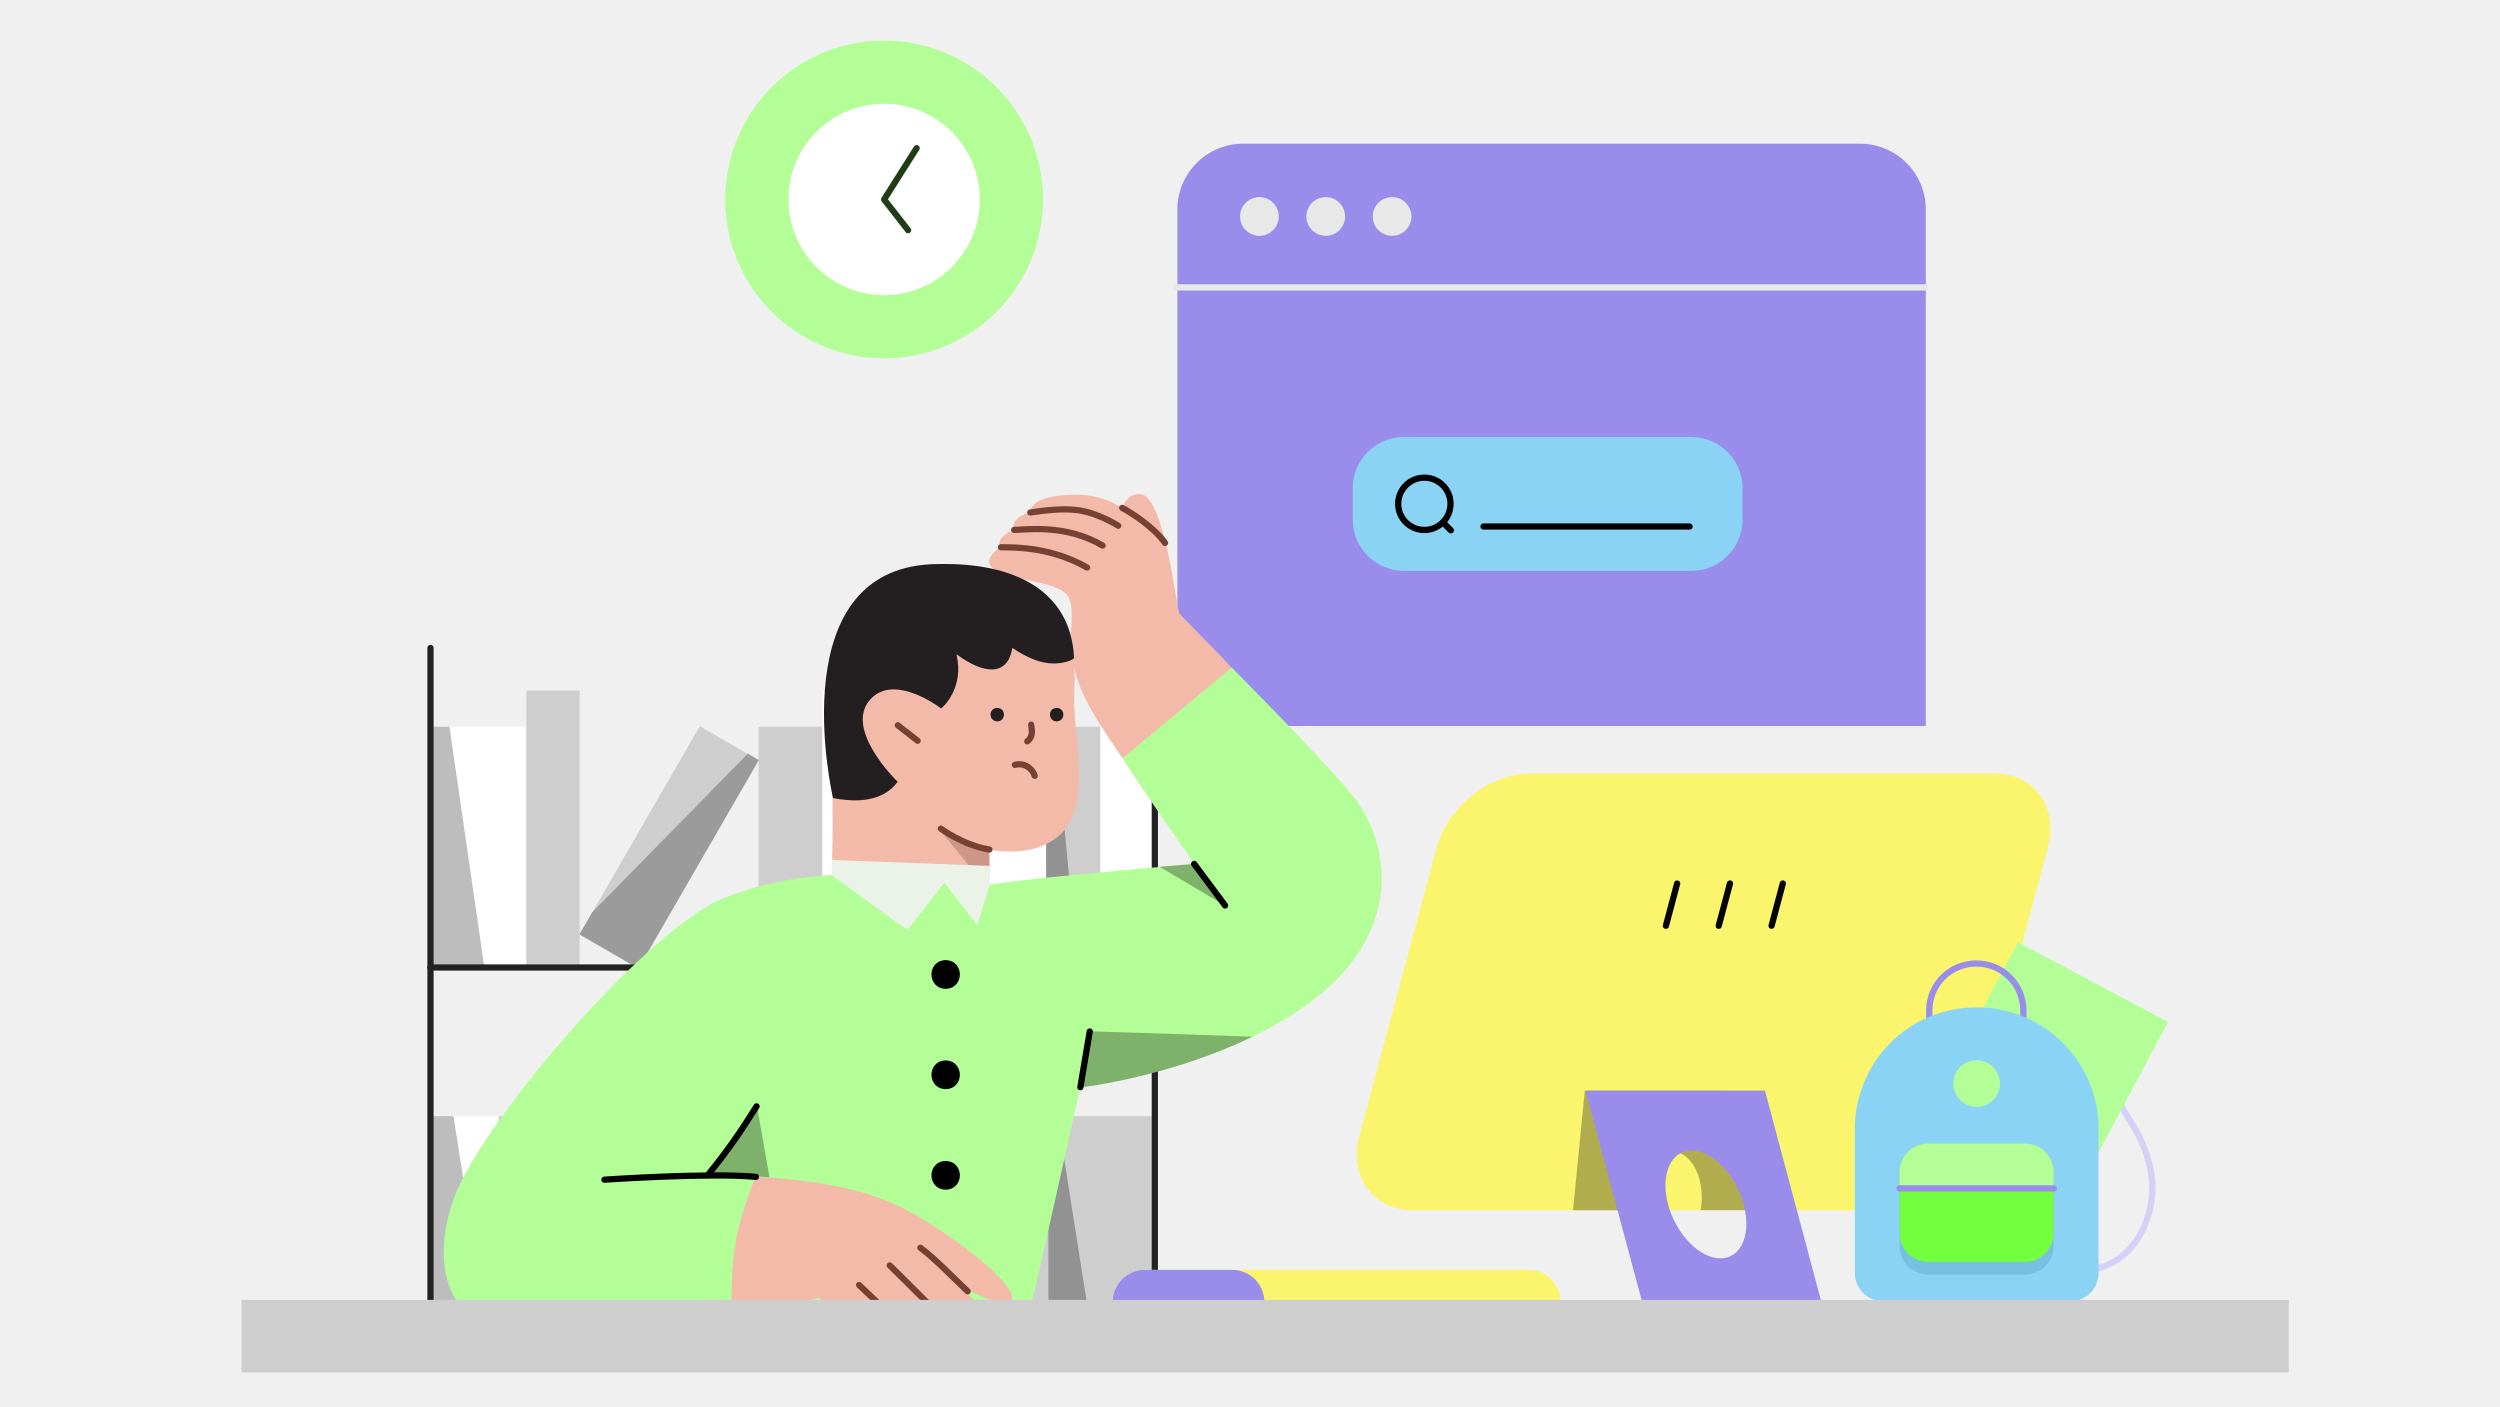
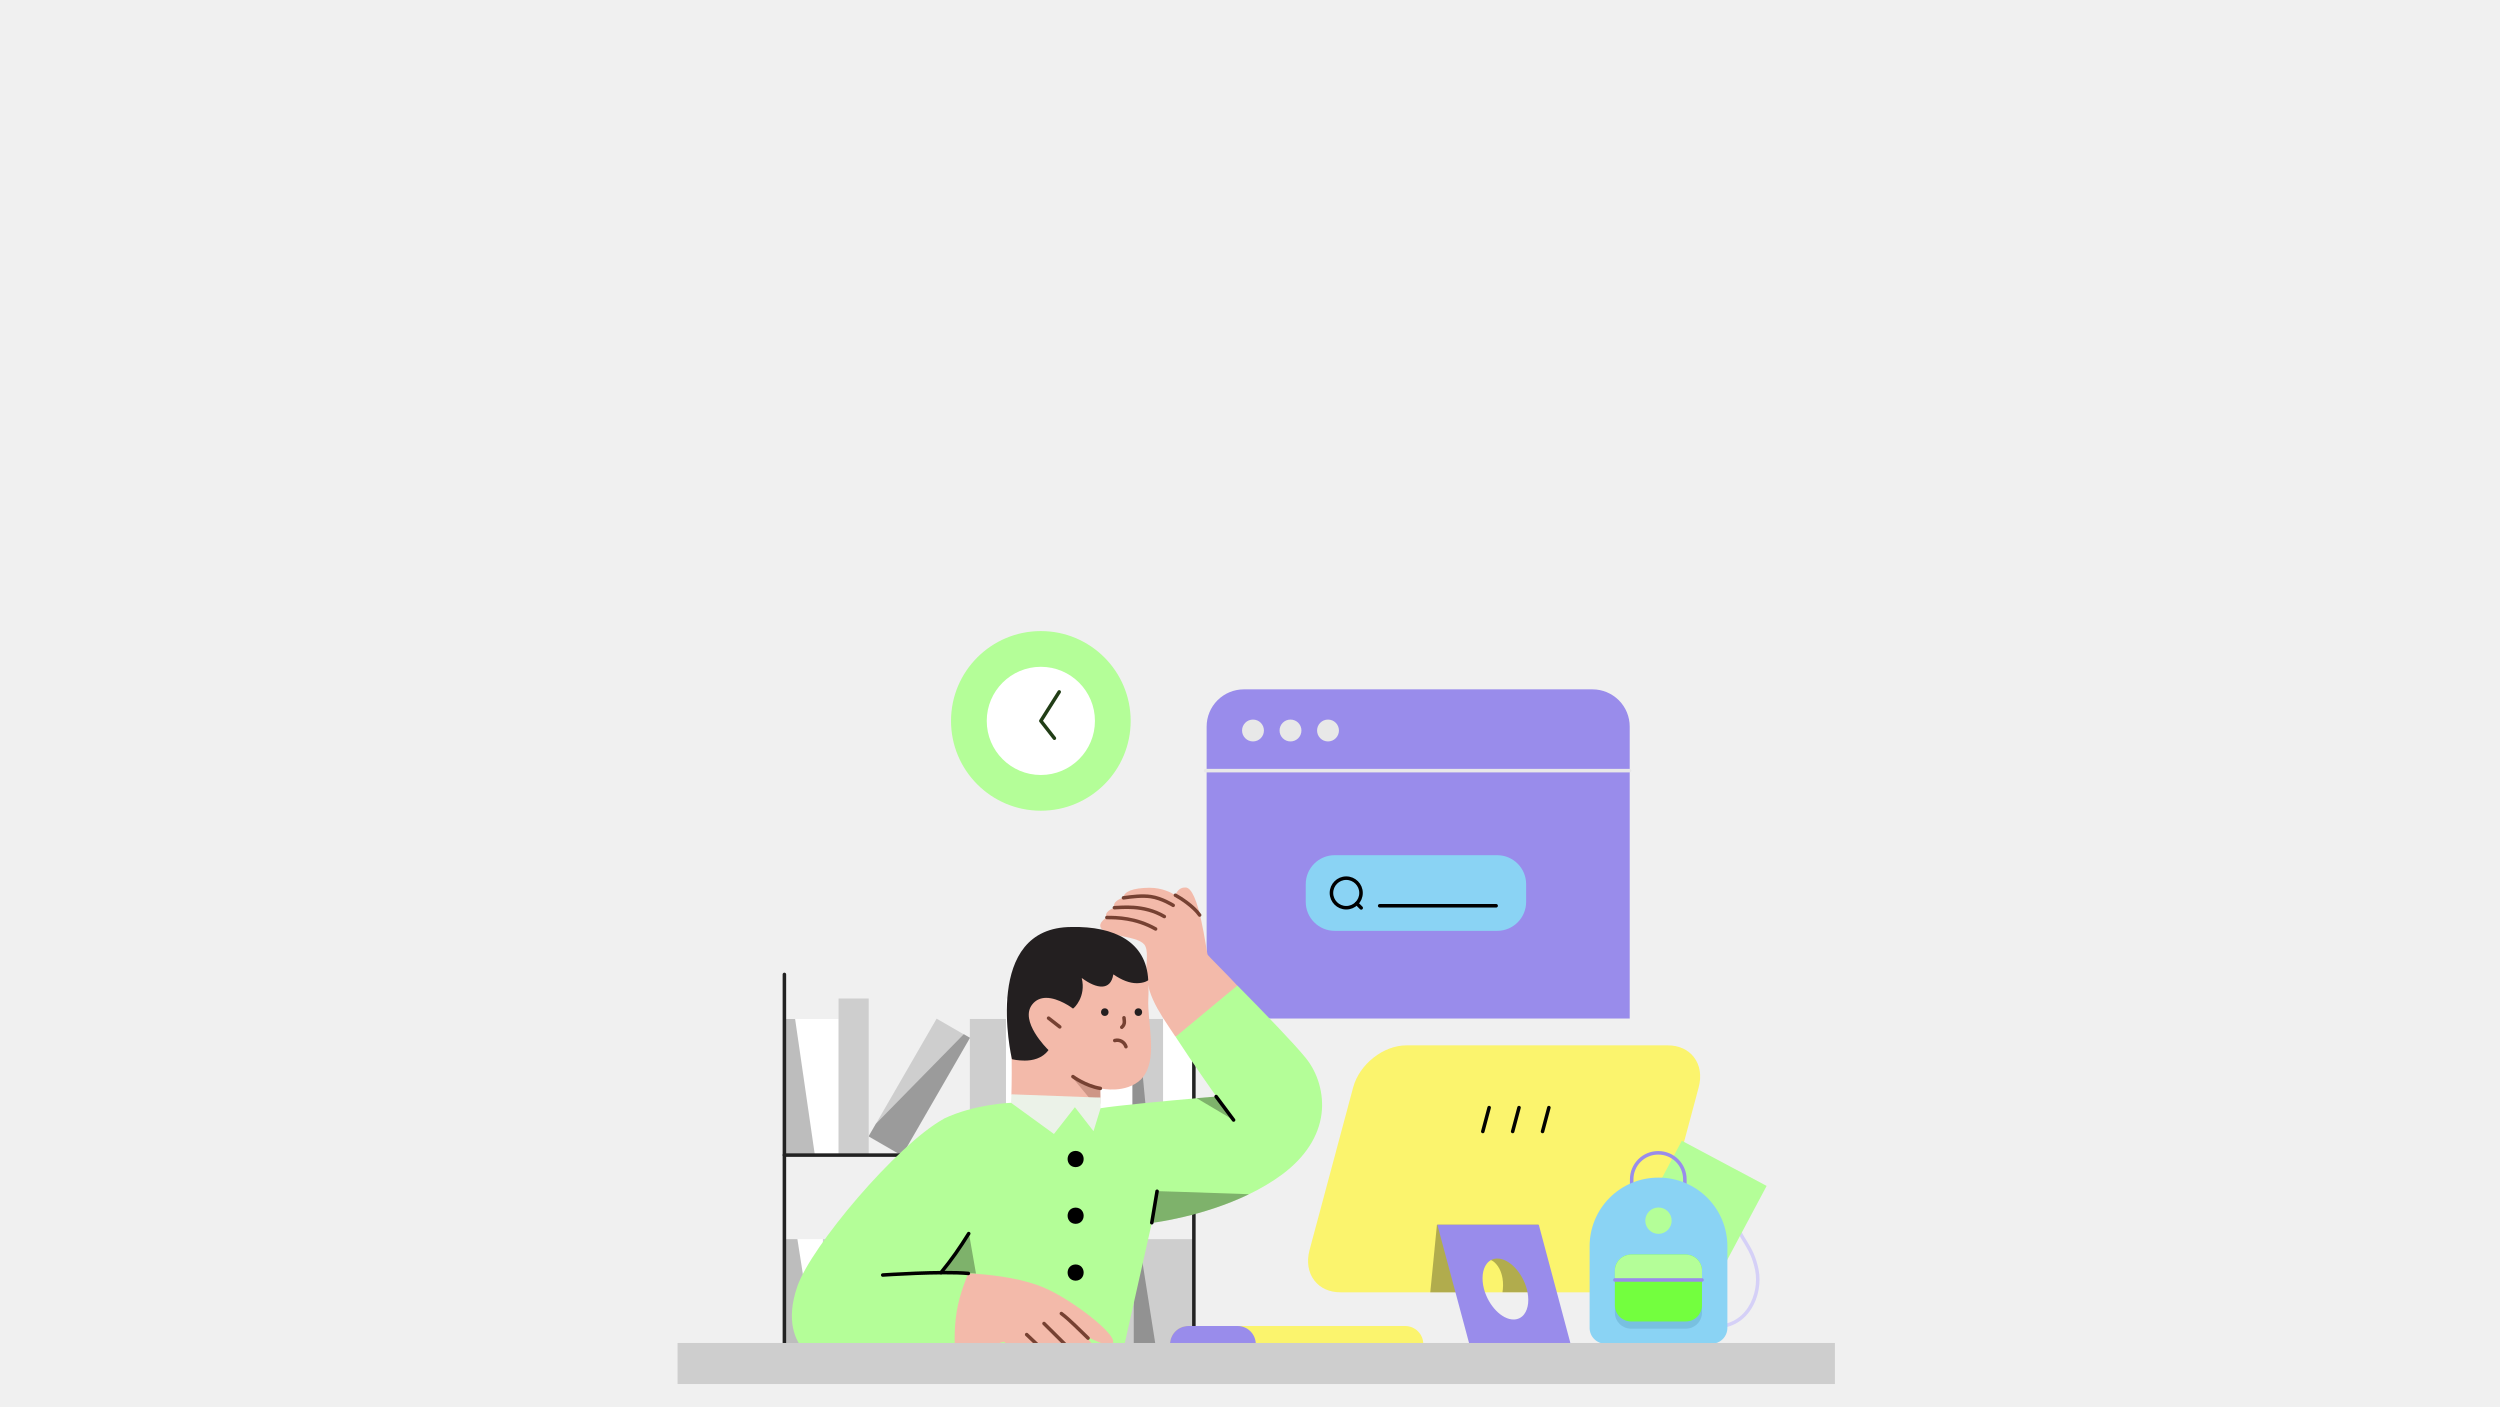
<svg xmlns="http://www.w3.org/2000/svg" width="1920" height="1080" viewBox="0 0 1920 1080" version="1.1" id="svg5">
  <defs id="defs2" />
  <g id="layer1">
-     <g id="g309" transform="matrix(1.198497,0,0,1.198497,13.22293,-170.4623)">
+     <g id="g309" transform="matrix(0.6775268,0,0,0.6775268,422.9886,370.6834)">
      <rect fill="#f3ebe9" width="1600" height="1200" id="rect9" x="0" y="0" style="fill:none" />
      <g id="g21">
        <path d="m 785.61,234.29 h 395.25 c 11.18,0.01 21.9,4.45 29.81,12.36 7.9,7.9 12.35,18.62 12.35,29.8 V 607.46 H 743.45 V 276.45 c 0,-11.18 4.45,-21.9 12.35,-29.81 7.91,-7.9 18.63,-12.34 29.81,-12.35 z" fill="#998ceb" opacity="1" stroke-width="4" stroke="none" id="path11" />
        <path d="m 796,293.34 c 6.85,0 12.4,-5.56 12.4,-12.4 0,-6.85 -5.55,-12.4 -12.4,-12.4 -6.85,0 -12.4,5.55 -12.4,12.4 0,6.84 5.55,12.4 12.4,12.4 z" fill="#e8e8e8" opacity="1" stroke-width="4" stroke="none" id="path13" />
        <path d="m 838.51,293.34 c 6.85,0 12.4,-5.56 12.4,-12.4 0,-6.85 -5.55,-12.4 -12.4,-12.4 -6.85,0 -12.4,5.55 -12.4,12.4 0,6.84 5.55,12.4 12.4,12.4 z" fill="#e8e8e8" opacity="1" stroke-width="4" stroke="none" id="path15" />
        <path d="m 881.03,293.34 c 6.84,0 12.4,-5.56 12.4,-12.4 0,-6.85 -5.56,-12.4 -12.4,-12.4 -6.85,0 -12.4,5.55 -12.4,12.4 0,6.84 5.55,12.4 12.4,12.4 z" fill="#e8e8e8" opacity="1" stroke-width="4" stroke="none" id="path17" />
        <path d="m 742.27,326.4 h 480.64" stroke="#e8e8e8" stroke-width="4" stroke-linecap="round" stroke-linejoin="round" opacity="1" fill="none" id="path19" />
      </g>
      <g id="g31">
        <path d="m 888.6,422.27 h 184.21 c 18.1,0 32.8,14.7 32.8,32.8 v 20.16 c 0,18.11 -14.7,32.8 -32.8,32.8 H 888.6 c -18.11,0 -32.8,-14.69 -32.8,-32.8 v -20.16 c 0,-18.1 14.69,-32.8 32.8,-32.8 z" fill="#8ad3f4" opacity="1" stroke-width="4" stroke="none" id="path23" />
        <path d="m 901.7,481.84 c 9.25,0 16.76,-7.51 16.76,-16.77 0,-9.25 -7.51,-16.76 -16.76,-16.76 -9.26,0 -16.77,7.51 -16.77,16.76 0,9.26 7.51,16.77 16.77,16.77 z" stroke="#000000" stroke-width="4" stroke-linecap="round" stroke-linejoin="round" opacity="1" fill="none" id="path25" />
        <path d="m 913.56,476.94 5.1,5.1" stroke="#000000" stroke-width="4" stroke-linecap="round" stroke-linejoin="round" opacity="1" fill="none" id="path27" />
        <path d="m 939.6,479.62 h 132.02" stroke="#000000" stroke-width="4" stroke-linecap="round" stroke-linejoin="round" opacity="1" fill="none" id="path29" />
      </g>
      <g id="g89">
        <path d="M 326.25,607.94 H 264.82 V 762.2 h 61.43 z" fill="#ffffff" opacity="1" stroke-width="4" stroke="none" id="path33" />
        <path d="m 264.82,607.94 h 12.15 l 22.39,154.26 h -34.54 z" fill="#222222" opacity="0.3" stroke-width="4" stroke="none" id="path35" />
        <path d="M 593.82,637.97 H 550.14 V 762.2 h 43.68 z" fill="#cecece" opacity="1" stroke-width="4" stroke="none" id="path37" />
        <path d="m 550.14,637.97 h 4.91 l 16.93,124.23 h -21.84 z" fill="#222222" opacity="0.3" stroke-width="4" stroke="none" id="path39" />
        <path d="M 516.01,607.94 H 475.06 V 762.2 h 40.95 z" fill="#cecece" opacity="1" stroke-width="4" stroke="none" id="path41" />
        <path d="M 659.35,607.94 H 593.82 V 762.2 h 65.53 z" fill="#ffffff" opacity="1" stroke-width="4" stroke="none" id="path43" />
        <path d="M 694.16,607.94 H 659.35 V 762.2 h 34.81 z" fill="#cecece" opacity="1" stroke-width="4" stroke="none" id="path45" />
        <path d="m 659.35,607.94 h 5.6 l 14.61,154.26 h -20.21 z" fill="#020202" opacity="0.3" stroke-width="4" stroke="none" id="path47" />
        <path d="M 728.98,607.94 H 694.16 V 762.2 h 34.82 z" fill="#ffffff" opacity="1" stroke-width="4" stroke="none" id="path49" />
        <path d="m 437.38,607.58 -77.14,133.6 37.83,21.84 77.14,-133.6 z" fill="#cecece" opacity="1" stroke-width="4" stroke="none" id="path51" />
        <path d="m 468.23,625.14 6.96,4.09 -77.13,133.52 -37.82,-21.85 8.2,-14.06 z" fill="#222222" opacity="0.3" stroke-width="4" stroke="none" id="path53" />
        <path d="M 360.38,584.73 H 326.25 V 762.2 h 34.13 z" fill="#cecece" opacity="1" stroke-width="4" stroke="none" id="path55" />
        <path d="M 550.14,584.73 H 516.01 V 762.2 h 34.13 z" fill="#ffffff" opacity="1" stroke-width="4" stroke="none" id="path57" />
        <path d="m 308.5,857.49 h -43.68 v 154.26 h 43.68 z" fill="#ffffff" opacity="1" stroke-width="4" stroke="none" id="path59" />
        <path d="m 264.82,857.49 h 14.74 l 24.17,154.26 h -38.91 z" fill="#222222" opacity="0.3" stroke-width="4" stroke="none" id="path61" />
        <path d="M 352.19,857.49 H 308.5 v 154.26 h 43.69 z" fill="#cecece" opacity="1" stroke-width="4" stroke="none" id="path63" />
        <path d="m 386.32,828.82 h -34.13 v 182.93 h 34.13 z" fill="#ffffff" opacity="1" stroke-width="4" stroke="none" id="path65" />
        <path d="m 468.23,828.82 h -81.91 v 182.93 h 81.91 z" fill="#cecece" opacity="1" stroke-width="4" stroke="none" id="path67" />
        <path d="m 386.32,828.82 h 7.51 l 20.07,182.93 h -27.58 z" fill="#020202" opacity="0.3" stroke-width="4" stroke="none" id="path69" />
        <path d="m 509.18,883.43 h -40.95 v 128.32 h 40.95 z" fill="#ffffff" opacity="1" stroke-width="4" stroke="none" id="path71" />
        <path d="m 468.23,883.43 h 10.1 l 18.57,128.32 h -28.67 z" fill="#1a1a1a" opacity="0.3" stroke-width="4" stroke="none" id="path73" />
        <path d="m 619.76,857.49 h -40.95 v 154.26 h 40.95 z" fill="#ffffff" opacity="1" stroke-width="4" stroke="none" id="path75" />
        <path d="m 660.72,857.49 h -40.96 v 154.26 h 40.96 z" fill="#cecece" opacity="1" stroke-width="4" stroke="none" id="path77" />
        <path d="m 578.81,857.49 h -69.63 v 154.26 h 69.63 z" fill="#ffffff" opacity="1" stroke-width="4" stroke="none" id="path79" />
        <path d="m 728.98,857.49 h -68.26 v 154.26 h 68.26 z" fill="#cecece" opacity="1" stroke-width="4" stroke="none" id="path81" />
        <path d="M 264.82,762.2 H 728.98" stroke="#222222" stroke-width="4" stroke-linecap="round" stroke-linejoin="round" opacity="1" fill="none" id="path83" />
        <path d="m 264.82,557.43 v 452.28 H 728.98 V 557.43" stroke="#222222" stroke-width="4" stroke-linecap="round" stroke-linejoin="round" opacity="1" fill="none" id="path85" />
        <path d="m 660.72,857.49 h 5.87 l 24.3,154.26 h -30.17 z" fill="#020202" opacity="0.3" stroke-width="4" stroke="none" id="path87" />
      </g>
      <g id="g153">
        <path d="m 778.19,570.05 c -10.6,-11.58 -33.05,-33.75 -33.47,-34.73 -1.53,-1.39 -9.76,-78.51 -25.94,-76.41 -6.41,0 -9.34,5.29 -10.32,7.8 -0.28,0.56 -0.97,0.7 -1.39,0.42 -3.21,-2.09 -13.53,-7.95 -28.73,-7.95 -18.96,0.28 -28.45,4.33 -29.42,11.3 0,0 0,0.14 -0.14,0.14 -2.09,0.28 -12.55,4.18 -9.9,11.02 0,0.14 0,0.14 -0.14,0.14 -1.67,0.55 -12.27,5.02 -8.51,11.01 v 0.14 c -1.11,0.56 -9.62,5.86 -6.83,11.44 6.27,11.01 45.46,8.64 50.62,21.19 2.09,4.6 1.81,10.32 1.53,17.43 -3.06,33.33 11.16,53.13 32.5,84.93 0,0 0.13,0.14 0.13,0 2.38,-0.84 47.98,-17.57 49.65,-18.13 0,0 0,0 0.14,0 z" fill="#f3baaa" opacity="1" stroke-width="4" stroke="none" id="path91" />
        <path d="m 279.51,911 c 15.62,-45.18 112.4,-160.23 165.81,-189.79 v -0.14 c 34.58,-16.59 75.44,-18.13 76.42,-18.13 l 73.21,1.12 28.31,5.02 c 17.85,-2.93 76.28,-8.51 108.91,-11.3 11.99,-1.11 20.5,-1.81 22.03,-1.81 0.14,0 0.14,-0.14 0.14,-0.28 -2.09,-2.93 -26.35,-37.23 -46.02,-67.49 v -0.14 l 69.87,-58.01 h 0.14 c 30.54,30.95 63.45,64.84 77.39,81.99 14.09,17.3 20.78,41.14 17.99,63.31 -3.21,25.66 -18.68,49.51 -44.76,68.89 -11.72,8.65 -24.41,16.04 -37.37,22.31 -52.16,25.25 -107.52,32.22 -110.17,32.5 0,0 -0.14,0 -0.14,0.14 l -36.54,162.59 -0.13,0.14 -144.06,0.14 H 445.6 v -13.38 l -59.55,6.97 c -11.57,0.84 -22.87,1.25 -33.18,1.25 -34.73,0 -58.29,-5.02 -66.38,-14.22 -8.51,-9.48 -20.78,-31.65 -6.98,-71.68 z" fill="#b4fe98" opacity="1" stroke-width="4" stroke="none" id="path93" />
        <path d="m 623.12,696.95 -0.14,-10.18 c 0,-0.14 0.14,-0.14 0.14,-0.14 2.37,0.56 28.59,5.85 45.6,-9.9 21.06,-21.34 7.11,-63.04 8.65,-92.32 0.41,-7.25 0.28,-14.36 -0.42,-20.64 -4.6,-43.37 -35.84,-50.48 -87.72,-49.64 -60.52,2.09 -64.84,33.74 -66.65,55.5 -0.56,18.69 -0.42,54.8 -0.14,83.95 0.28,23.84 -0.28,38.63 -0.28,39.74 v 0.14 l 10.6,9.06 c 0,0 0,0 0.14,0 l 89.94,-5.43 c 0.14,0 0.28,0 0.28,-0.14 z" fill="#f3baaa" opacity="1" stroke-width="4" stroke="none" id="path95" />
        <path d="m 622.84,686.63 c 0.14,0 0.14,0 0,0 l 0.14,10.46 v 6.69 c 0,0.14 0,0.14 -0.14,0.14 l -6.83,0.14 h -0.14 l -23.85,-28.87 c -0.14,-0.14 0,-0.28 0.14,-0.14 13.25,6.56 29.43,11.16 30.68,11.58 z" fill="#764132" opacity="0.3" stroke-width="4" stroke="none" id="path97" />
        <path d="m 537.22,655.11 c 8.51,0 19.94,-2.23 26.91,-11.85 v -0.14 c -1.95,-1.81 -33.05,-32.91 -18.4,-51.6 3.9,-5.02 9.34,-7.53 15.89,-7.53 13.95,0 29.29,11.3 30.26,12.13 h 0.14 c 1.26,-0.41 14.92,-13.52 9.9,-34.3 0,-0.14 0.14,-0.28 0.28,-0.14 16.6,12.27 32.36,14.5 35.42,-4.04 0,-0.14 0.14,-0.14 0.28,-0.14 9.35,6.41 18.13,9.9 26.5,9.9 8.09,-0.14 12.55,-2.79 12.83,-3.49 0,0 0,0 0,-0.14 -2.09,-43.37 -38.63,-61.08 -86.6,-60.1 -101.66,0 -68.75,146 -67.91,149.77 0,0 0,0.14 0.14,0.14 0.41,0.14 6.69,1.53 14.36,1.53 z" fill="#231f20" opacity="1" stroke-width="4" stroke="none" id="path99" />
        <path d="m 594.25,708.1 20.78,26.78 c 0,0.14 0.28,0 0.28,0 l 7.95,-25.8 -0.14,-11.85 c 0,-0.14 0,-0.14 -0.14,-0.14 L 522.3,693.32 c -0.14,0 -0.14,0 -0.14,0.14 l -0.42,9.34 v 0.14 l 48.53,35.28 h 0.14 l 23.57,-30.12 c 0.13,0 0.13,0 0.27,0 z" fill="#ebf2e8" opacity="1" stroke-width="4" stroke="none" id="path101" />
        <path d="m 651.99,639.35 c -1.68,-5.3 -7.12,-8.5 -12.69,-6.97" stroke="#764132" stroke-width="4" stroke-linecap="round" stroke-linejoin="round" opacity="1" fill="none" id="path103" />
        <path d="m 649.76,606.58 0.41,3.91 c 0.28,2.65 -0.83,5.16 -2.92,6.83" stroke="#764132" stroke-width="4" stroke-linecap="round" stroke-linejoin="round" opacity="1" fill="none" id="path105" />
        <path d="m 628,595.85 c -5.72,0.13 -5.72,8.5 0,8.64 5.72,-0.14 5.72,-8.51 0,-8.64 z" fill="#231f20" opacity="1" stroke-width="4" stroke="none" id="path107" />
        <path d="m 666.07,595.85 c -5.72,0.13 -5.72,8.5 0,8.64 5.72,-0.14 5.72,-8.51 0,-8.64 z" fill="#231f20" opacity="1" stroke-width="4" stroke="none" id="path109" />
        <path d="m 594.95,757.47 c -12.13,0.28 -12.13,18.13 0,18.41 12.13,-0.28 12.13,-18.13 0,-18.41 z" fill="#000000" opacity="1" stroke-width="4" stroke="none" id="path111" />
        <path d="m 594.95,821.75 c -12.13,0.28 -12.13,18.13 0,18.41 12.13,-0.28 12.13,-18.13 0,-18.41 z" fill="#000000" opacity="1" stroke-width="4" stroke="none" id="path113" />
        <path d="m 594.95,886.18 c -12.13,0.28 -12.13,18.13 0,18.41 12.13,-0.28 12.13,-18.13 0,-18.41 z" fill="#000000" opacity="1" stroke-width="4" stroke="none" id="path115" />
        <path d="m 681.27,838.91 6,-35.7" stroke="#000000" stroke-width="4" stroke-linecap="round" stroke-linejoin="round" opacity="1" fill="none" id="path117" />
        <path d="m 754.2,695.83 19.81,26.64" stroke="#000000" stroke-width="4" stroke-linecap="round" stroke-linejoin="round" opacity="1" fill="none" id="path119" />
        <path d="m 622.98,686.63 c -16.87,-2.79 -31.1,-13.39 -31.1,-13.39" stroke="#764132" stroke-width="4" stroke-linecap="round" stroke-linejoin="round" opacity="1" fill="none" id="path121" />
        <path d="M 576.96,616.9 564.27,607" stroke="#764132" stroke-width="4" stroke-linecap="round" stroke-linejoin="round" opacity="1" fill="none" id="path123" />
        <path d="m 708.05,467.69 c 5.15,2.65 20.36,12.27 27.47,22.45" stroke="#764132" stroke-width="4" stroke-linecap="round" stroke-linejoin="round" opacity="1" fill="none" id="path125" />
        <path d="m 649.2,470.62 c 9.9,-1.4 21.05,-2.79 30.96,-1.4 12.69,1.82 25.38,9.91 25.38,9.91" stroke="#764132" stroke-width="4" stroke-linecap="round" stroke-linejoin="round" opacity="1" fill="none" id="path127" />
        <path d="m 630.37,492.93 c 11.3,0 32.77,0.28 55.22,12.97" stroke="#764132" stroke-width="4" stroke-linecap="round" stroke-linejoin="round" opacity="1" fill="none" id="path129" />
        <path d="m 638.88,481.78 c 6.97,0 32.77,-4.05 56.61,10.04" stroke="#764132" stroke-width="4" stroke-linecap="round" stroke-linejoin="round" opacity="1" fill="none" id="path131" />
        <path d="m 774.14,722.33 -19.66,-26.5 c 0,0 0,0 -0.14,0 -0.97,0 -10.6,0.84 -21.89,1.81 -0.14,0 -0.14,0.14 0,0.28 l 41.42,24.55 c 0.27,0.14 0.41,0 0.27,-0.14 z" fill="#000000" opacity="0.3" stroke-width="4" stroke="none" id="path133" />
        <path d="m 681.41,839.05 c 3.49,-0.28 58.15,-7.39 109.61,-32.22 0.14,0 0.14,-0.28 0,-0.28 -72.52,-2.64 -101.52,-3.34 -103.61,-3.48 -0.14,0 -0.14,0 -0.14,0.14 l -6,35.7 z" fill="#000000" opacity="0.3" stroke-width="4" stroke="none" id="path135" />
        <path d="m 449.37,895.24 c -3.49,0 -5.72,0.14 -6.56,0.14 -0.14,0 -0.14,-0.14 -0.14,-0.27 9.34,-12 21.34,-26.92 31.1,-44.07 0,-0.14 0.28,-0.14 0.28,0 L 482,896.5 c 0,0.14 0,0.14 -0.14,0.14 -2.93,-0.28 -5.86,-0.42 -8.51,-0.56 -10.32,-0.7 -18.69,-0.84 -23.98,-0.84 z" fill="#000000" opacity="0.3" stroke-width="4" stroke="none" id="path137" />
        <path d="m 482.14,896.78 c 24.4,1.81 55.08,6 78.23,16.31 32.49,13.81 96.36,63.18 71.67,64.43 -4.46,0 -17.01,-5.86 -23.14,-8.92 -0.7,-0.28 -1.4,0.55 -0.84,1.11 7.95,8.79 29.7,34.59 9.62,35.56 -3.62,0 -7.11,-0.84 -7.81,-0.97 -0.14,0 -0.14,0 -0.14,0.13 -3.62,15.2 -23.01,6.7 -27.19,2.24 -0.14,-0.14 -0.28,0 -0.28,0.14 0,4.74 -6,8.08 -12.27,7.8 -13.25,-0.97 -54.25,-38.76 -56.2,-40.85 h -0.14 c -0.7,0.27 -7.25,2.09 -17.43,4.46 -9.9,2.37 -23.15,5.44 -37.79,8.09 -0.14,0 -0.14,0 -0.14,-0.14 -0.14,-1.96 -1.81,-24.97 1.95,-47.14 3.49,-20.92 12.41,-41.14 12.97,-42.53 0,0 0,0 0.14,0 2.79,-0.14 5.72,0.14 8.79,0.28 z" fill="#f3baaa" opacity="1" stroke-width="4" stroke="none" id="path139" />
        <path d="m 473.77,851.18 c -10.74,17.15 -18.69,28.59 -31.38,44.2" stroke="#000000" stroke-width="4" stroke-linecap="round" stroke-linejoin="round" opacity="1" fill="none" id="path141" />
        <path d="m 578.77,941.82 c 9.91,7.39 21.2,19.38 30.27,27.89" stroke="#764132" stroke-width="4" stroke-linecap="round" stroke-linejoin="round" opacity="1" fill="none" id="path143" />
        <path d="m 559.11,953.12 c 0,0 39.33,38.62 50.62,51.31" stroke="#764132" stroke-width="4" stroke-linecap="round" stroke-linejoin="round" opacity="1" fill="none" id="path145" />
        <path d="m 539.45,965.67 42.95,40.86" stroke="#764132" stroke-width="4" stroke-linecap="round" stroke-linejoin="round" opacity="1" fill="none" id="path147" />
        <path d="m 473.35,896.36 c -29.56,-2.79 -97.06,1.81 -97.06,1.81" stroke="#000000" stroke-width="4" stroke-linecap="round" stroke-linejoin="round" opacity="1" fill="none" id="path149" />
        <path d="m 458.57,986.17 c -28.87,5.99 -72.52,9.48 -72.52,9.48" stroke="#000000" stroke-width="4" stroke-linecap="round" stroke-linejoin="round" opacity="1" fill="none" id="path151" />
      </g>
      <g id="g171">
        <path d="m 1191.31,917.76 c 26.23,0 53.32,-21.35 60.4,-47.58 l 49.46,-184.6 c 3.5,-13.07 1.6,-25.28 -5.36,-34.35 -6.63,-8.64 -17.13,-13.39 -29.57,-13.39 H 969.92 c -26.25,0 -53.34,21.41 -60.4,47.72 l -49.46,184.45 c -3.44,13.11 -1.48,25.34 5.53,34.42 6.63,8.6 17.07,13.33 29.4,13.33 z" fill="#fbf46d" opacity="1" stroke-width="4" stroke="none" id="path155" />
        <path d="m 1030.42,917.76 c 0.1,-0.63 0.16,-1.26 0.19,-1.89 0.03,-0.62 0.07,-1.24 0.15,-1.83 1.9,-19.06 14.3,-34.56 27.63,-34.56 2.5,0.03 4.97,0.59 7.24,1.64 2.27,1.06 4.29,2.59 5.92,4.49 5.87,6.44 8.75,17.06 7.7,28.42 l -0.44,3.68 33.16,0.05 7.4,-76.59 -114.86,-0.04 -7.55,76.63 z" fill="#030301" opacity="0.3" stroke-width="4" stroke="none" id="path157" />
        <path d="m 1156.13,976.64 -36.17,-135.48 -115.01,-0.03 36.33,135.51 z m -83.17,-97.16 c 13.27,0 28.24,15.51 33.38,34.56 3.08,11.46 1.97,22.15 -2.97,28.6 -1.38,1.88 -3.2,3.39 -5.28,4.43 -2.09,1.03 -4.4,1.55 -6.73,1.52 -13.35,0 -28.39,-15.51 -33.52,-34.57 -3.01,-11.49 -1.84,-22.19 3.13,-28.63 1.39,-1.86 3.2,-3.37 5.28,-4.4 2.09,-1.03 4.39,-1.54 6.71,-1.51 z" fill="#998ceb" opacity="1" stroke-width="4" stroke="none" id="path159" />
        <path d="m 1131.4,708.39 -7.21,27.08" stroke="#030301" stroke-width="4" stroke-linecap="round" stroke-linejoin="round" opacity="1" fill="none" id="path161" />
        <path d="m 1097.55,708.39 -7.22,27.08" stroke="#030301" stroke-width="4" stroke-linecap="round" stroke-linejoin="round" opacity="1" fill="none" id="path163" />
        <path d="m 1063.69,708.39 -7.21,27.08" stroke="#030301" stroke-width="4" stroke-linecap="round" stroke-linejoin="round" opacity="1" fill="none" id="path165" />
        <path d="m 989.05,976.64 c 0.01,-2.72 -0.51,-5.4 -1.54,-7.91 -1.04,-2.51 -2.55,-4.79 -4.47,-6.72 -1.91,-1.92 -4.19,-3.44 -6.69,-4.48 -2.51,-1.05 -5.19,-1.58 -7.91,-1.58 H 722.61 c -5.47,0 -10.72,2.18 -14.59,6.05 -3.87,3.87 -6.05,9.12 -6.06,14.6 v 0.04 z" fill="#fbf46d" opacity="1" stroke-width="4" stroke="none" id="path167" />
        <path d="m 799.16,976.64 c 0.01,-2.72 -0.52,-5.4 -1.55,-7.91 -1.03,-2.51 -2.55,-4.79 -4.46,-6.72 -1.92,-1.92 -4.19,-3.44 -6.7,-4.48 -2.5,-1.05 -5.19,-1.58 -7.9,-1.58 h -55.94 c -5.47,0 -10.72,2.18 -14.59,6.05 -3.87,3.87 -6.05,9.12 -6.06,14.6 v 0.04 z" fill="#998ceb" opacity="1" stroke-width="4" stroke="none" id="path169" />
      </g>
      <g id="g179">
        <path d="m 555.52,371.87 c 56.23,0 101.82,-45.59 101.82,-101.82 0,-56.23 -45.59,-101.82 -101.82,-101.82 -56.24,0 -101.82,45.59 -101.82,101.82 0,56.23 45.58,101.82 101.82,101.82 z" fill="#b4fe98" opacity="1" stroke-width="4" stroke="none" id="path173" />
        <path d="m 555.52,331.37 c 33.86,0 61.32,-27.45 61.32,-61.32 0,-33.87 -27.46,-61.32 -61.32,-61.32 -33.87,0 -61.32,27.45 -61.32,61.32 0,33.87 27.45,61.32 61.32,61.32 z" fill="#ffffff" opacity="1" stroke-width="4" stroke="none" id="path175" />
        <path d="m 576.34,237.17 -20.82,32.88 15.36,19.68" stroke="#213d16" stroke-width="4" stroke-linecap="round" stroke-linejoin="round" opacity="1" fill="none" id="path177" />
      </g>
      <g id="g199">
        <path d="m 1299.33,819.41 c 4.62,-17.23 29.84,-22.38 40.21,10.89 9.02,29.02 21.78,33.27 27.6,61.99 5.52,27.45 -10.37,67.14 -51.1,64.31 -42.89,-2.99 -16.71,-137.19 -16.71,-137.19 z" stroke="#d5d0f7" stroke-width="4" stroke-linecap="round" stroke-linejoin="round" opacity="1" fill="none" id="path181" />
        <path d="m 1227.01,849.33 55.08,-103.38 96.14,51.22 -55.09,103.4 z" fill="#b4fe98" opacity="1" stroke-width="4" stroke="none" id="path183" />
        <path d="m 1255.24,759.66 h 0.3 c 7.95,0 15.58,3.16 21.2,8.79 5.63,5.62 8.79,13.25 8.79,21.2 v 27.97 h -60.27 v -27.97 c 0,-7.95 3.16,-15.58 8.78,-21.2 5.62,-5.63 13.25,-8.79 21.2,-8.79 z" stroke="#998ceb" stroke-width="4" stroke-linecap="round" stroke-linejoin="round" opacity="1" fill="none" id="path185" />
        <path d="m 1195.57,976.09 c -4.78,-0.01 -9.35,-1.9 -12.72,-5.28 -3.38,-3.38 -5.28,-7.95 -5.28,-12.72 v -92.5 c -0.02,-10.22 1.98,-20.34 5.88,-29.78 3.9,-9.45 9.63,-18.03 16.85,-25.26 7.22,-7.23 15.8,-12.96 25.24,-16.87 9.44,-3.91 19.56,-5.92 29.78,-5.92 h 0.67 c 20.61,0.02 40.37,8.23 54.95,22.81 14.58,14.57 22.78,34.33 22.8,54.94 v 92.58 c -0.01,4.77 -1.9,9.34 -5.28,12.72 -3.37,3.38 -7.95,5.27 -12.72,5.28 z" fill="#8ad3f4" opacity="1" stroke-width="4" stroke="none" id="path187" />
        <path d="m 1286.65,883.24 h -62.14 c -10.11,0 -18.3,8.2 -18.3,18.3 v 39.17 c 0,10.1 8.19,18.29 18.3,18.29 h 62.14 c 10.11,0 18.3,-8.19 18.3,-18.29 v -39.17 c 0,-10.1 -8.19,-18.3 -18.3,-18.3 z" fill="#4e94b3" opacity="0.3" stroke-width="4" stroke="none" id="path189" />
        <path d="m 1286.65,875.04 h -62.14 c -10.11,0 -18.3,8.19 -18.3,18.3 v 39.16 c 0,10.11 8.19,18.3 18.3,18.3 h 62.14 c 10.11,0 18.3,-8.19 18.3,-18.3 v -39.16 c 0,-10.11 -8.19,-18.3 -18.3,-18.3 z" fill="#73ff3e" opacity="1" stroke-width="4" stroke="none" id="path191" />
        <path d="m 1206.23,903.21 -0.02,-9.87 c 0.01,-4.85 1.93,-9.51 5.36,-12.93 3.44,-3.43 8.09,-5.36 12.94,-5.37 h 62.14 c 4.85,0.01 9.5,1.94 12.93,5.37 3.43,3.42 5.36,8.08 5.37,12.93 v 9.87 z" fill="#b4fe98" opacity="1" stroke-width="4" stroke="none" id="path193" />
        <path d="M 1206.23,903.77 H 1305" stroke="#998ceb" stroke-width="4" stroke-linecap="round" stroke-linejoin="round" opacity="1" fill="none" id="path195" />
        <path d="m 1255.62,851.51 c 8.25,0 14.94,-6.69 14.94,-14.94 0,-8.25 -6.69,-14.94 -14.94,-14.94 -8.25,0 -14.95,6.69 -14.95,14.94 0,8.25 6.7,14.94 14.95,14.94 z" fill="#b4fe98" opacity="1" stroke-width="4" stroke="none" id="path197" />
      </g>
      <g id="g203">
        <path d="M 1455.6,975.2 H 143.74 v 46.53 H 1455.6 Z" fill="#cecece" opacity="1" stroke-width="4" stroke="none" id="path201" />
      </g>
    </g>
  </g>
</svg>
